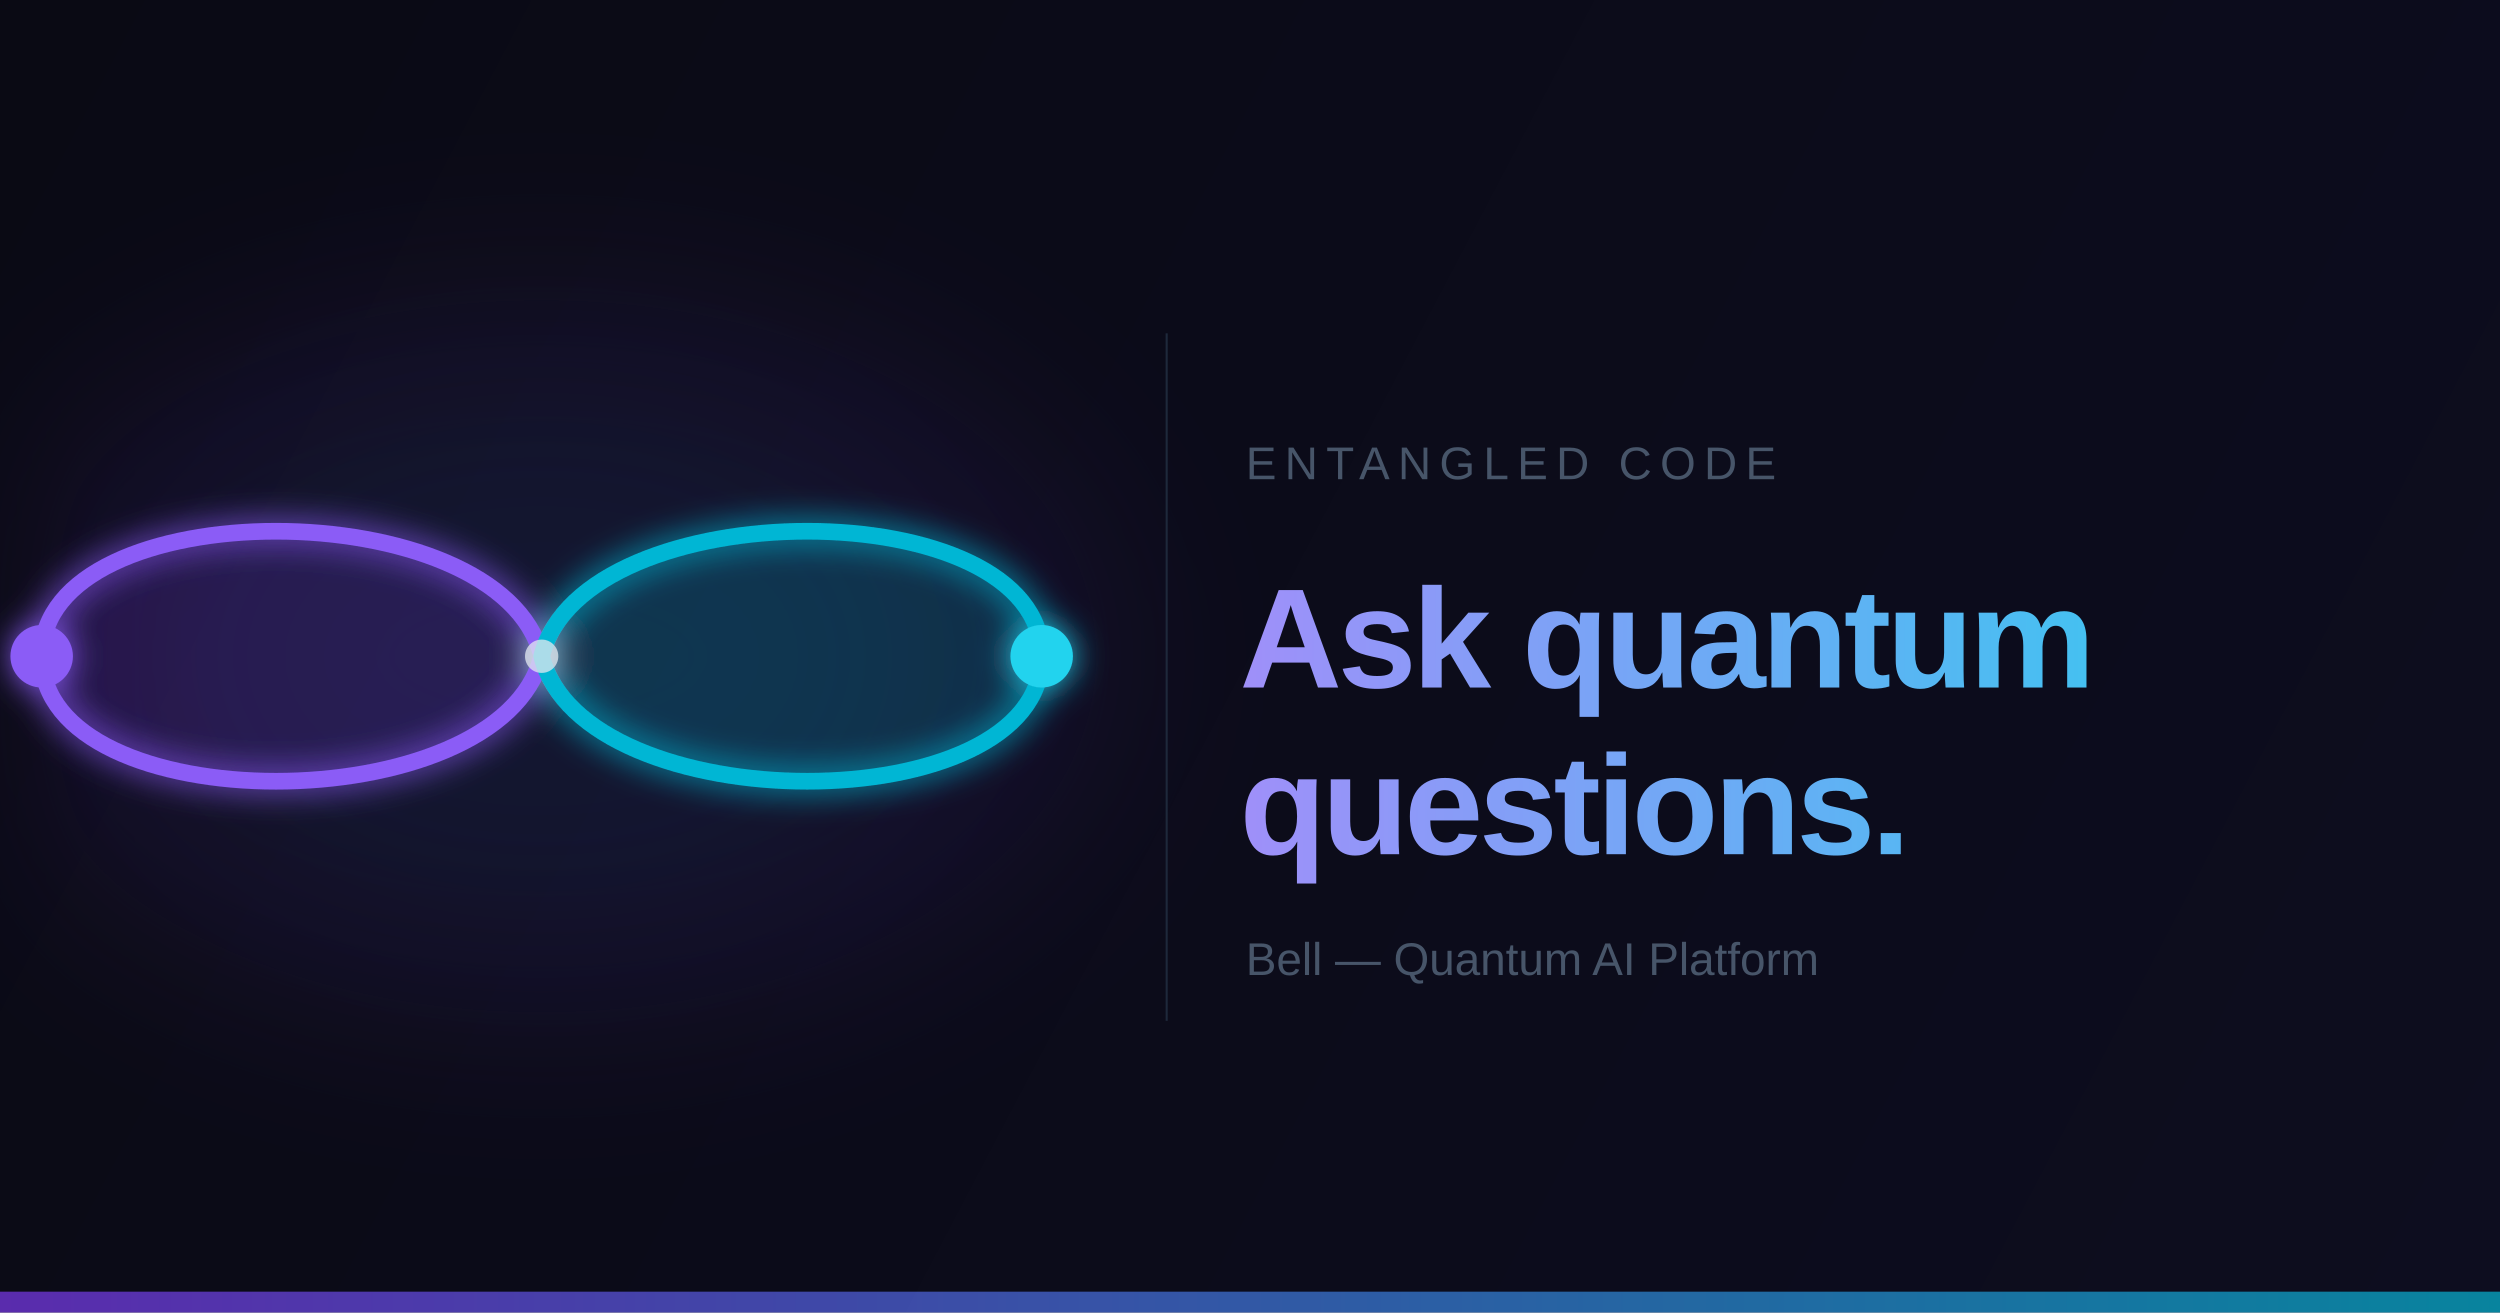
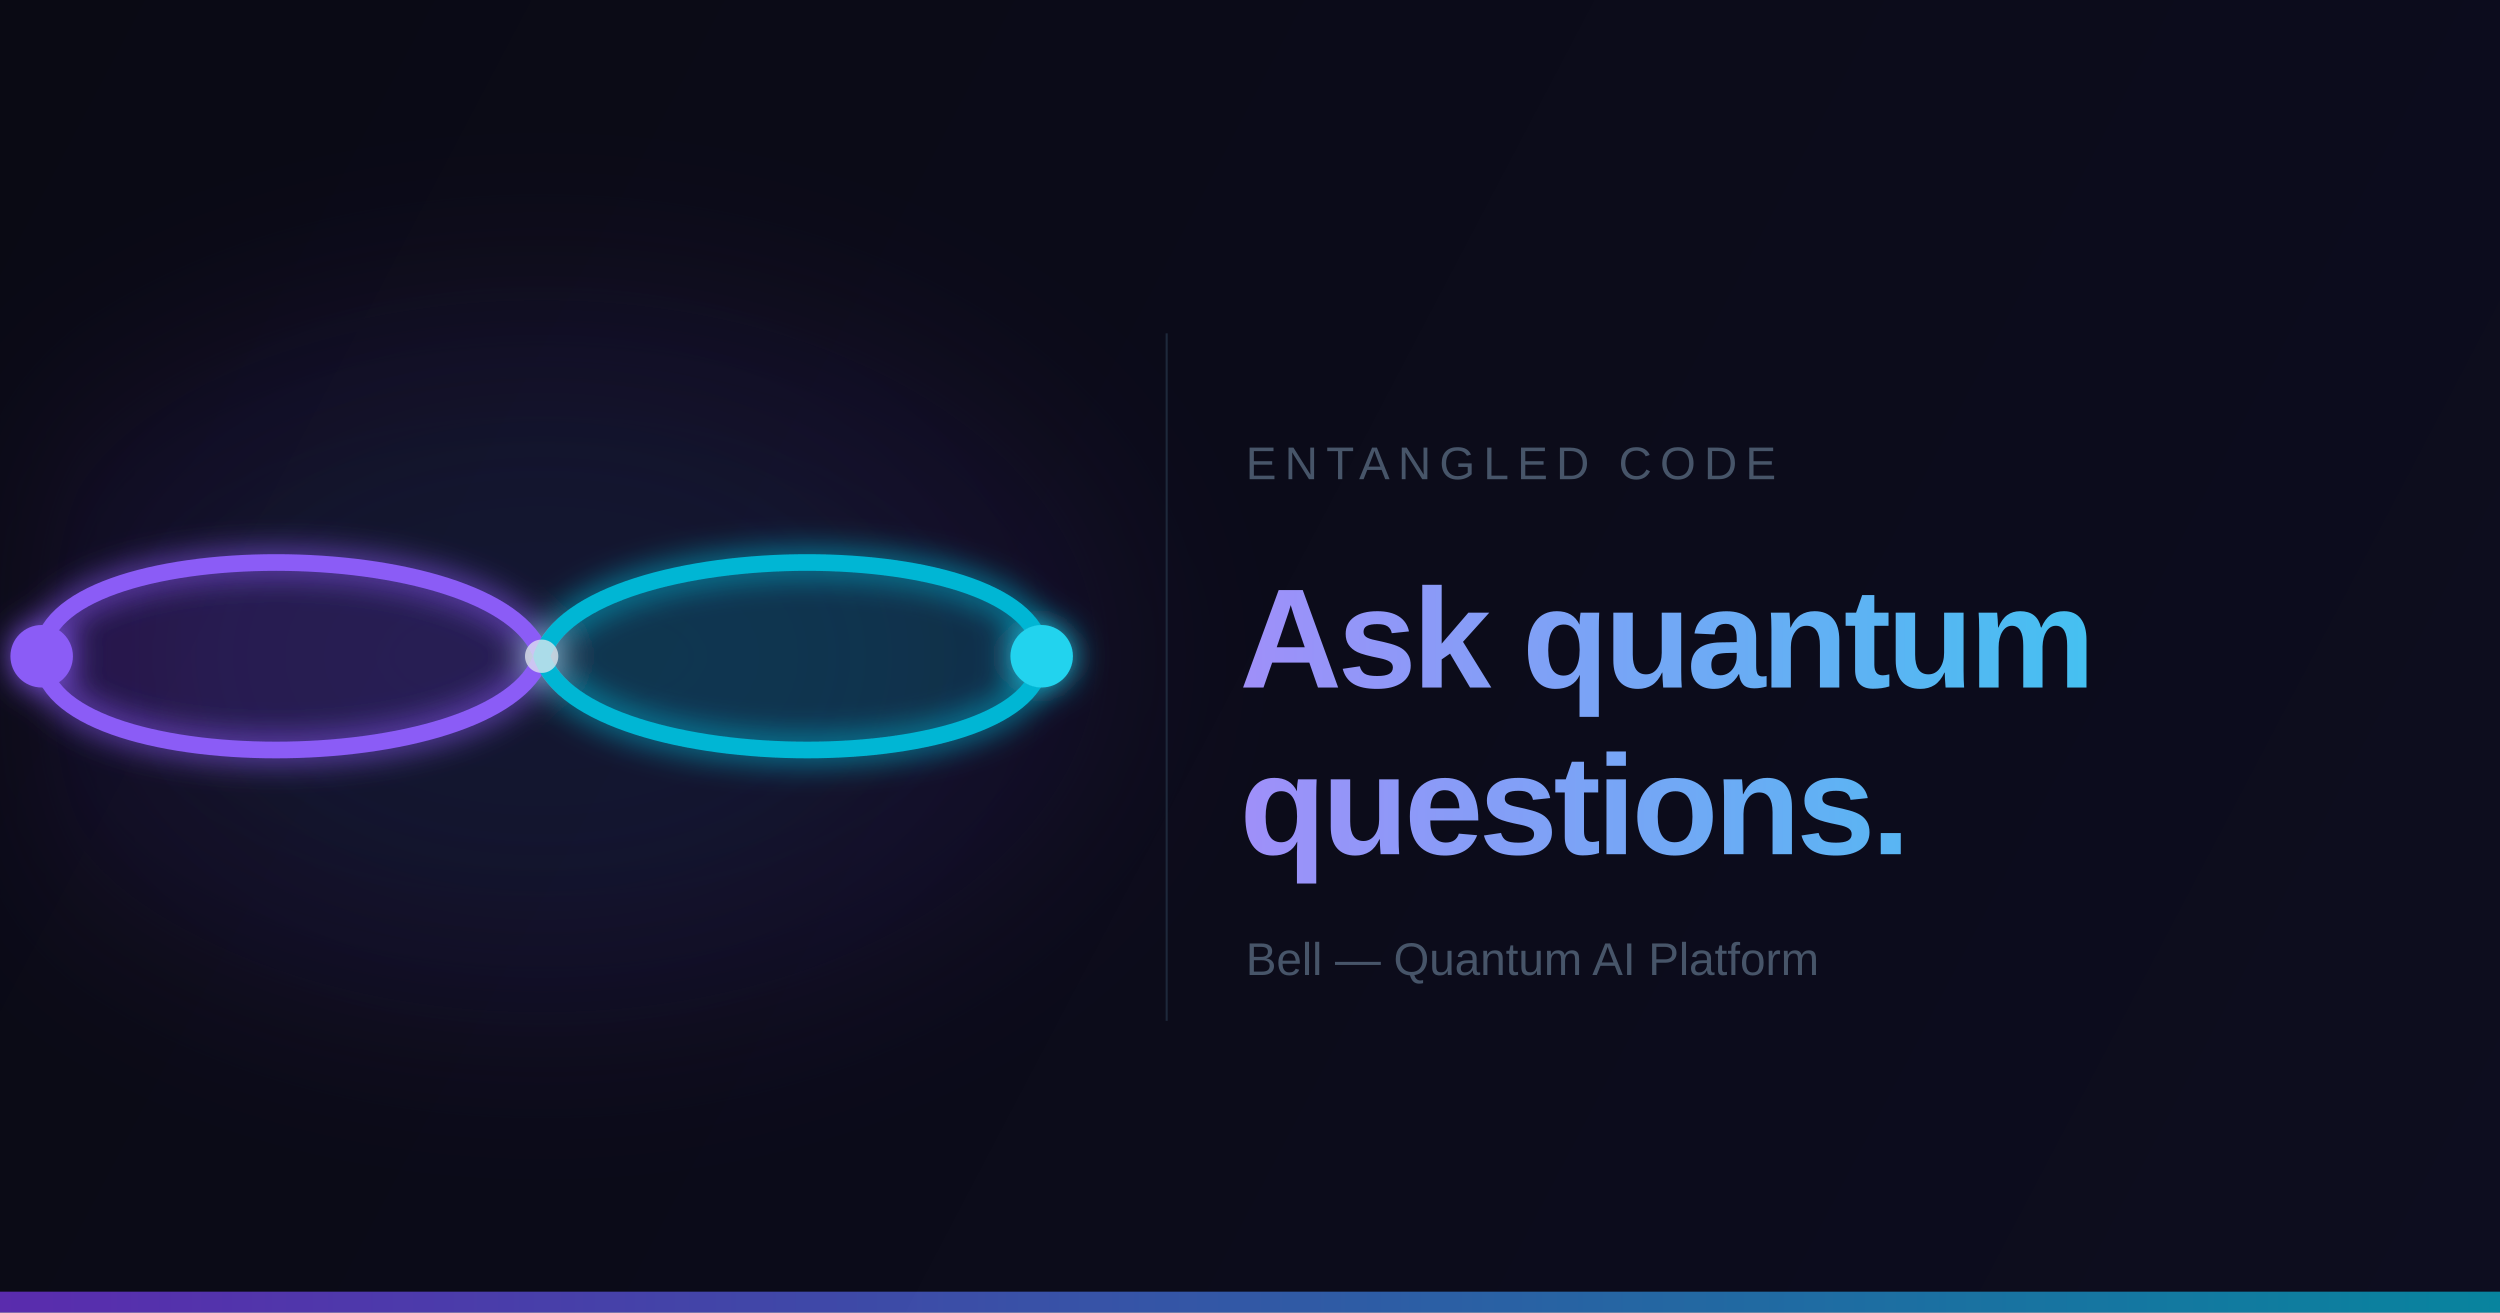
<svg xmlns="http://www.w3.org/2000/svg" viewBox="0 0 1200 630" width="1200" height="630">
  <defs>
    <linearGradient id="bg" x1="0" y1="0" x2="1200" y2="630" gradientUnits="userSpaceOnUse">
      <stop offset="0%" stop-color="#0a0a14" />
      <stop offset="100%" stop-color="#0d0d1f" />
    </linearGradient>
    <linearGradient id="wordmark" x1="560" y1="0" x2="1160" y2="0" gradientUnits="userSpaceOnUse">
      <stop offset="0%" stop-color="#a78bfa" />
      <stop offset="100%" stop-color="#22d3ee" />
    </linearGradient>
    <linearGradient id="accent" x1="0" y1="0" x2="1200" y2="0" gradientUnits="userSpaceOnUse">
      <stop offset="0%" stop-color="#7c3aed" />
      <stop offset="100%" stop-color="#06b6d4" />
    </linearGradient>
    <filter id="glow" x="-25%" y="-50%" width="150%" height="200%">
      <feGaussianBlur stdDeviation="8" result="blur" />
      <feMerge>
        <feMergeNode in="blur" />
        <feMergeNode in="SourceGraphic" />
      </feMerge>
    </filter>
    <filter id="blob" x="-50%" y="-50%" width="200%" height="200%">
      <feGaussianBlur stdDeviation="40" />
    </filter>
  </defs>
  <rect width="1200" height="630" fill="url(#bg)" />
  <ellipse cx="260" cy="315" rx="280" ry="180" fill="#7c3aed" opacity="0.08" filter="url(#blob)" />
  <ellipse cx="260" cy="315" rx="180" ry="120" fill="#06b6d4" opacity="0.05" filter="url(#blob)" />
  <g filter="url(#glow)">
-     <path d="M 260,315 C 240,235 20,235 20,315 C 20,395 240,395 260,315" fill="#7c3aed" opacity="0.1" />
-     <path d="M 260,315 C 280,235 500,235 500,315 C 500,395 280,395 260,315" fill="#06b6d4" opacity="0.1" />
-     <path d="M 260,315 C 240,235 20,235 20,315 C 20,395 240,395 260,315" fill="none" stroke="#8b5cf6" stroke-width="8" stroke-linecap="round" />
-     <path d="M 260,315 C 280,235 500,235 500,315 C 500,395 280,395 260,315" fill="none" stroke="#06b6d4" stroke-width="8" stroke-linecap="round" />
+     <path d="M 260,315 C 240,255 20,255 20,315 C 20,375 240,375 260,315" fill="#7c3aed" opacity="0.1" />
+     <path d="M 260,315 C 280,255 500,255 500,315 C 500,375 280,375 260,315" fill="#06b6d4" opacity="0.1" />
+     <path d="M 260,315 C 240,255 20,255 20,315 C 20,375 240,375 260,315" fill="none" stroke="#8b5cf6" stroke-width="8" stroke-linecap="round" />
+     <path d="M 260,315 C 280,255 500,255 500,315 C 500,375 280,375 260,315" fill="none" stroke="#06b6d4" stroke-width="8" stroke-linecap="round" />
    <circle cx="20" cy="315" r="15" fill="#8b5cf6" />
    <circle cx="500" cy="315" r="15" fill="#22d3ee" />
    <circle cx="260" cy="315" r="8" fill="#e2e8f0" opacity="0.75" />
  </g>
  <line x1="560" y1="160" x2="560" y2="490" stroke="#1e293b" stroke-width="1" />
  <text x="598" y="230" font-family="system-ui,-apple-system,'Helvetica Neue',Arial,sans-serif" font-size="22" font-weight="400" letter-spacing="4" fill="#475569">ENTANGLED CODE</text>
  <text x="595" y="330" font-family="system-ui,-apple-system,'Helvetica Neue',Arial,sans-serif" font-size="68" font-weight="700" letter-spacing="-2" fill="url(#wordmark)">Ask quantum</text>
  <text x="595" y="410" font-family="system-ui,-apple-system,'Helvetica Neue',Arial,sans-serif" font-size="68" font-weight="700" letter-spacing="-2" fill="url(#wordmark)">questions.</text>
  <text x="598" y="468" font-family="system-ui,-apple-system,'Helvetica Neue',Arial,sans-serif" font-size="22" font-weight="400" fill="#475569">Bell — Quantum AI Platform</text>
  <rect x="0" y="620" width="1200" height="10" fill="url(#accent)" opacity="0.7" />
</svg>
